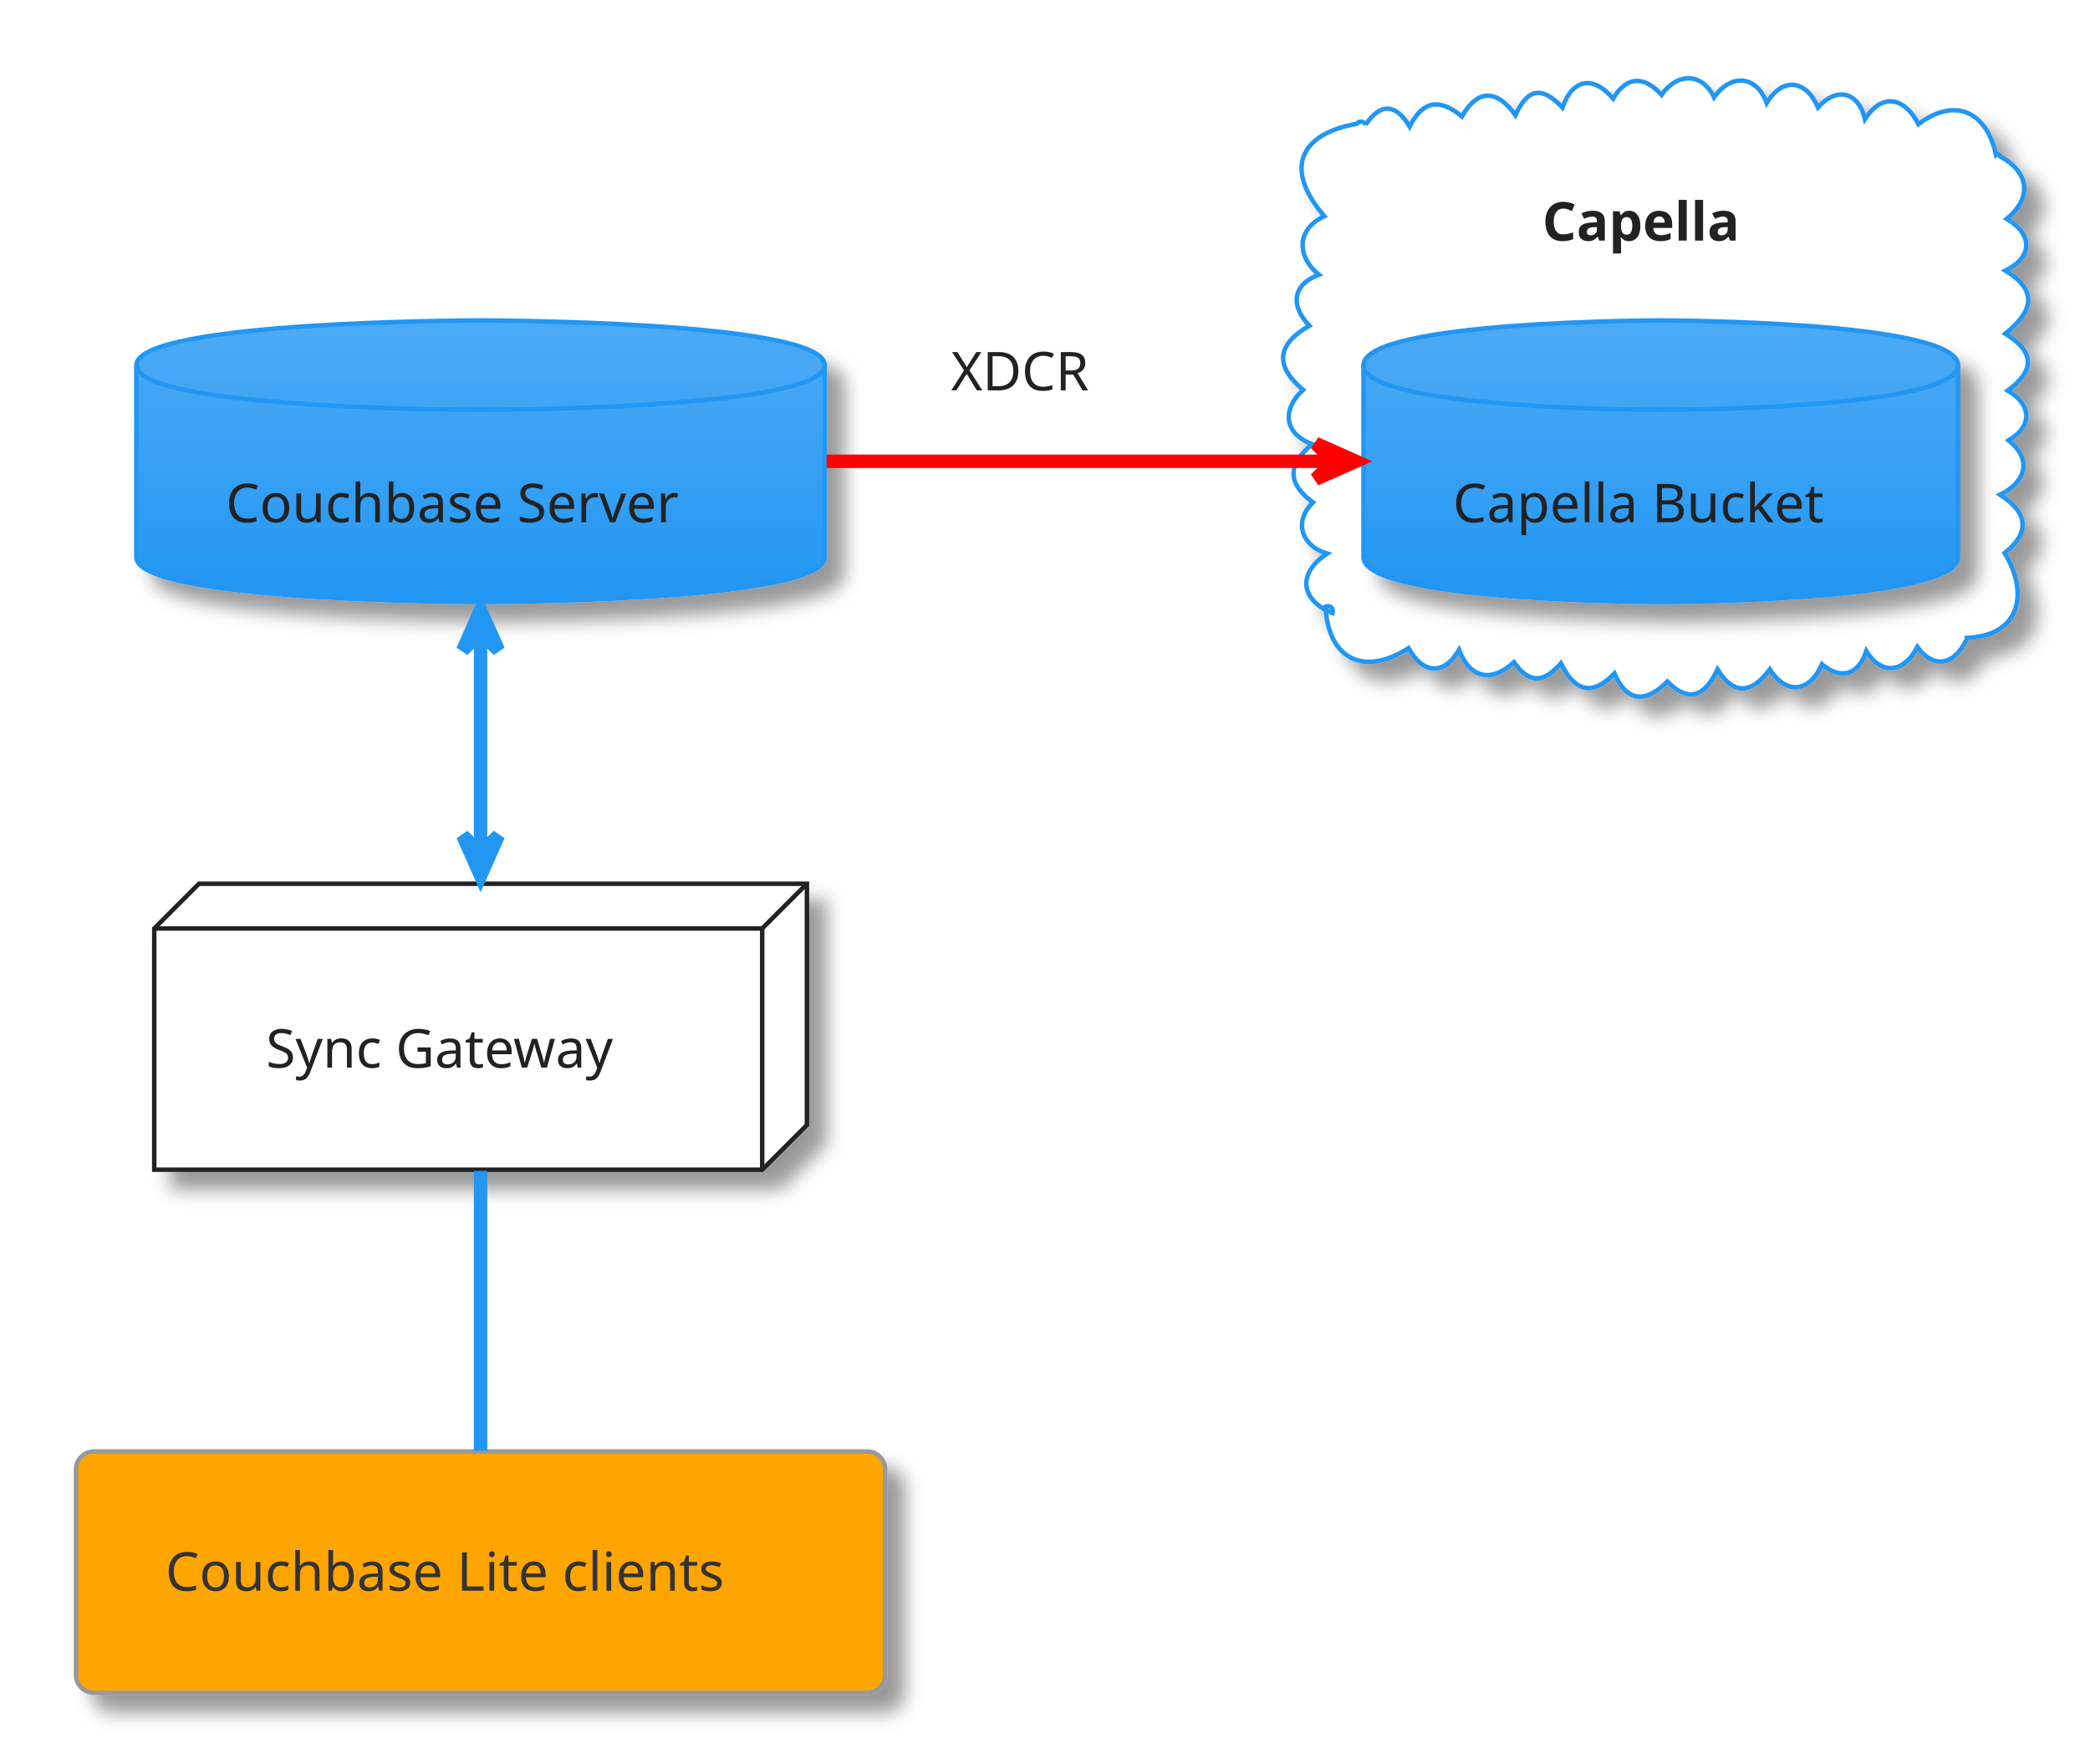
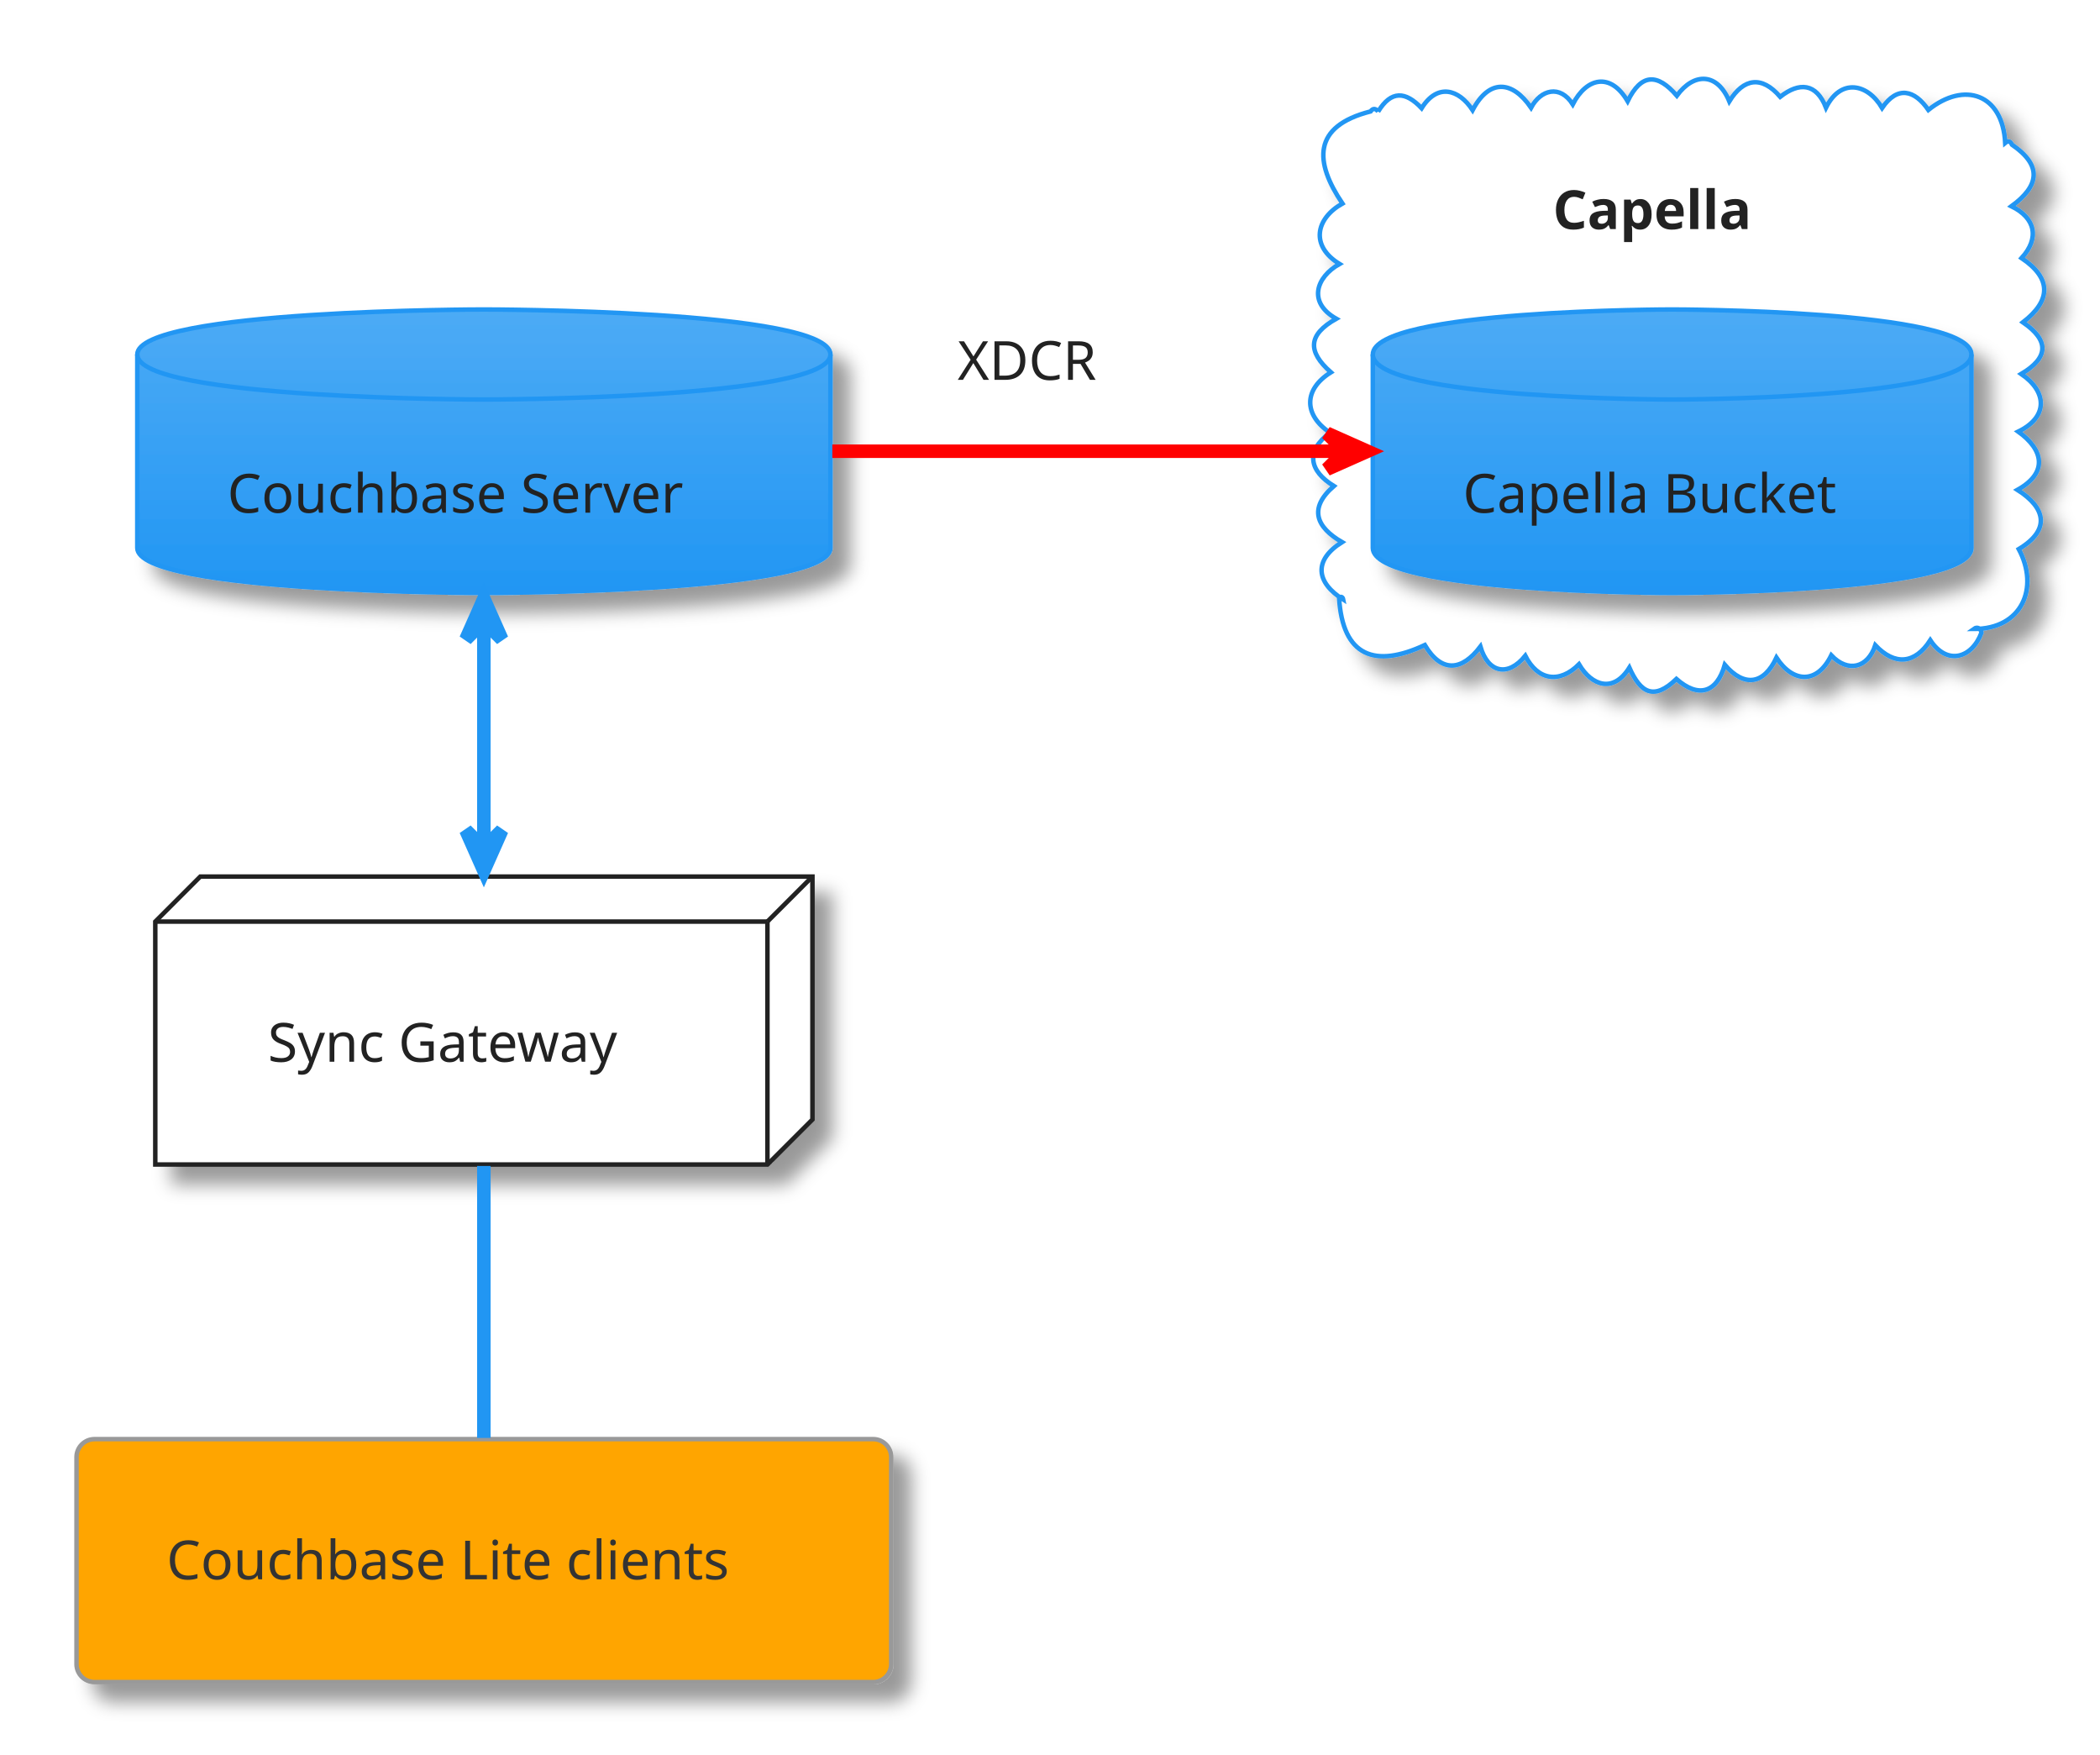
- <svg xmlns="http://www.w3.org/2000/svg" contentStyleType="text/css" height="411.458px" preserveAspectRatio="none" style="width:487px;height:411px;" version="1.1" viewBox="0 0 487 411" width="487.5px" zoomAndPan="magnify">
+ <svg xmlns="http://www.w3.org/2000/svg" contentStyleType="text/css" height="406.25px" preserveAspectRatio="none" style="width:486px;height:406px;" version="1.1" viewBox="0 0 486 406" width="486.458px" zoomAndPan="magnify">
  <defs>
-     <linearGradient id="g1j157a3t0ie0x0" x1="50%" x2="50%" y1="0%" y2="100%">
+     <linearGradient id="g1rw5mpneizsoe0" x1="50%" x2="50%" y1="0%" y2="100%">
      <stop offset="0%" stop-color="#FFFFFF" />
      <stop offset="100%" stop-color="#FFFFFF" />
    </linearGradient>
-     <filter height="300%" id="f1j157a3t0ie0x" width="300%" x="-1" y="-1">
+     <filter height="300%" id="f1rw5mpneizsoe" width="300%" x="-1" y="-1">
      <feGaussianBlur result="blurOut" stdDeviation="2.083" />
      <feColorMatrix in="blurOut" result="blurOut2" type="matrix" values="0 0 0 0 0 0 0 0 0 0 0 0 0 0 0 0 0 0 .4 0" />
      <feOffset dx="4.167" dy="4.167" in="blurOut2" result="blurOut3" />
      <feBlend in="SourceGraphic" in2="blurOut3" mode="normal" />
    </filter>
-     <linearGradient id="g1j157a3t0ie0x1" x1="50%" x2="50%" y1="0%" y2="100%">
+     <linearGradient id="g1rw5mpneizsoe1" x1="50%" x2="50%" y1="0%" y2="100%">
      <stop offset="0%" stop-color="#4DABF5" />
      <stop offset="100%" stop-color="#2196F3" />
    </linearGradient>
  </defs>
  <g>
    <g id="cluster_Capella">
-       <path d="M318.191,29.078 C321.78,23.759 325.3,24.244 328.466,29.49 C331.524,23.314 335.585,22.898 340.652,27.141 C344.45,20.438 349.032,21.022 353.118,26.853 C355.991,20.468 359.333,20.049 364.078,25.052 C366.524,18.191 371.299,17.585 375.895,22.978 C379.071,17.527 383.235,17.727 387.177,22.097 C390.596,17.065 396.507,16.667 399.402,22.678 C403.156,17.252 409.222,17.326 411.666,24.006 C415.434,17.74 420.921,18.691 423.608,25.03 C427.96,20.135 433.022,21.322 434.56,27.752 C438.753,21.288 444.007,22.944 447.012,28.94 C455.68,22.396 462.995,26.174 465.104,36.13 C465.577,35.776 465.88,35.908 466.058,36.446 C472.787,40.041 473.653,46.067 467.576,50.997 C473.625,54.472 473.803,59.892 467.275,63.054 C475.341,67.988 473.339,72.832 467.256,77.747 C474.075,81.981 474.261,86.206 467.827,91.01 C473.329,94.22 473.804,99.213 468.014,102.605 C473.788,107.18 471.807,112.501 466.03,115.265 C472.241,119.272 473.404,123.874 467.093,128.861 C472.695,137.955 471.068,148.388 457.812,148.631 C458.241,148.709 458.276,148.977 458.078,149.302 C455.439,154.664 450.778,156.173 446.769,150.737 C443.944,156.368 438.647,157.814 434.879,151.69 C433.06,157.172 429.108,158.557 424.526,154.778 C421.8,161.172 416.336,162.149 412.394,155.95 C408.439,161.327 404.173,162.403 400.2,155.969 C397.507,161.702 393.892,164.198 388.507,158.796 C383.716,163.644 379.152,163.873 376.18,156.9 C370.875,162.492 366.779,160.863 363.731,154.541 C359.795,158.974 356.483,159.562 352.771,154.289 C347.586,159.054 342.578,158.192 339.985,151.417 C336.334,157.61 331.449,156.899 328.213,151.013 C318.016,157.562 309.521,153.859 308.854,141.339 C310.003,140.93 310.796,141.724 310.501,142.87 C302.826,139.721 302.339,133.456 309.255,128.996 C303.438,127.296 301.214,121.682 305.944,117.056 C299.796,112.602 300.081,108.068 305.8,103.488 C299.047,101.037 298.741,95.279 303.648,90.845 C296.845,85.127 297.61,80.206 305.114,75.89 C300.845,71.512 300.852,66.378 307.344,64.022 C302.174,59.838 301.93,53.47 308.604,50.381 C299.417,39.799 302.249,31.339 316.146,28.839 C316.776,28.045 317.757,28.195 318.191,29.078 " fill="url(#g1j157a3t0ie0x0)" filter="url(#f1j157a3t0ie0x)" style="stroke:#2196F3;stroke-width:1.042;" />
-       <text fill="#222222" font-family="&quot;Verdana&quot;" font-size="12.5" font-weight="bold" lengthAdjust="spacing" textLength="55.208" x="359.375" y="56.067">Capella</text>
+       <path d="M318.93,25.837 C321.955,20.864 325.276,21.102 329.005,25.042 C332.624,19.211 337.59,20.572 340.805,25.486 C344.613,18.22 349.963,18.561 354.333,24.927 C356.569,20.735 361.024,19.502 363.983,24.138 C367.193,17.902 372.737,16.691 376.68,23.42 C379.851,16.941 383.58,16.942 388.064,22.14 C392.08,16.667 397.494,16.846 400.208,23.449 C403.554,18.052 407.727,17.453 411.991,22.403 C416.399,18.942 420.349,19.209 422.59,24.91 C425.998,18.011 432.233,19.321 435.572,24.981 C439.159,19.736 443.112,20.833 446.279,25.438 C454.619,18.727 463.473,21.732 464.062,33.073 C464.755,32.488 465.279,32.7 465.623,33.474 C472.697,38.318 471.971,43.006 465.497,47.73 C471.062,50.436 472.065,55.097 467.845,59.72 C474.881,64.451 474.671,69.562 468.161,74.581 C474.287,78.779 474.155,82.751 467.765,86.534 C473.76,90.61 474.097,96.472 467.073,99.873 C472.897,104.042 474.078,109.36 466.895,113.356 C473.447,117.513 474.623,122.594 467.198,127.06 C471.998,136.035 467.946,145.58 456.771,145.542 C457.653,144.899 458.447,145.46 458.563,146.406 C456.389,152.273 450.625,154.087 446.726,148.133 C443.169,153.669 438.501,154.055 433.997,149.304 C432.269,154.547 427.674,155.717 423.812,151.635 C420.514,158.359 414.96,158.034 411.121,152.181 C408.197,158.417 403.676,159.063 399.168,153.833 C397.299,160.354 393.054,161.577 387.967,157.115 C382.748,162.141 379.675,160.331 377.079,154.487 C373.394,160.406 368.38,158.722 365.426,153.708 C360.898,158.238 355.908,157.463 352.995,151.748 C348.958,156.714 344.381,155.686 342.604,149.619 C338.353,155.214 333.655,155.82 329.744,149.26 C318.337,154.605 310.689,152.04 309.896,138.25 C310.432,137.959 310.755,138.179 310.861,138.738 C304.589,134.789 303.88,129.666 310.586,125.447 C304.642,122.002 302.737,117.64 308.702,112.468 C303.008,108.961 302.026,104.464 307.788,100.11 C301.639,95.988 301.683,90.074 308.012,86.153 C302.488,81.279 302.742,77.424 309.252,73.754 C302.593,69.986 304.574,64.129 310.003,61.078 C303.226,56.93 304.435,50.614 310.678,47.095 C304.233,37.503 303.609,29.258 317.188,25.782 C317.721,24.974 318.446,25.083 318.93,25.837 " fill="url(#g1rw5mpneizsoe0)" filter="url(#f1rw5mpneizsoe)" style="stroke:#2196F3;stroke-width:1.042;" />
+       <text fill="#222222" font-family="Verdana" font-size="12.5" font-weight="bold" lengthAdjust="spacing" textLength="55.208" x="359.375" y="53.009">Capella</text>
+     </g>
+     <g id="elem_Cap">
+       <path d="M317.708,82.031 C317.708,71.615 386.979,71.615 386.979,71.615 C386.979,71.615 456.25,71.615 456.25,82.031 L456.25,126.791 C456.25,137.207 386.979,137.207 386.979,137.207 C386.979,137.207 317.708,137.207 317.708,126.791 L317.708,82.031 " fill="url(#g1rw5mpneizsoe1)" filter="url(#f1rw5mpneizsoe)" style="stroke:#2196F3;stroke-width:1.042;" />
+       <path d="M317.708,82.031 C317.708,92.448 386.979,92.448 386.979,92.448 C386.979,92.448 456.25,92.448 456.25,82.031 " fill="none" style="stroke:#2196F3;stroke-width:1.042;" />
+       <text fill="#222222" font-family="Verdana" font-size="12.5" lengthAdjust="spacing" textLength="96.875" x="338.542" y="118.634">Capella Bucket</text>
    </g>
    <g id="elem_CB">
-       <path d="M31.771,85.089 C31.771,74.672 111.979,74.672 111.979,74.672 C111.979,74.672 192.188,74.672 192.188,85.089 L192.188,129.848 C192.188,140.265 111.979,140.265 111.979,140.265 C111.979,140.265 31.771,140.265 31.771,129.848 L31.771,85.089 " fill="url(#g1j157a3t0ie0x1)" filter="url(#f1j157a3t0ie0x)" style="stroke:#2196F3;stroke-width:1.042;" />
-       <path d="M31.771,85.089 C31.771,95.505 111.979,95.505 111.979,95.505 C111.979,95.505 192.188,95.505 192.188,85.089 " fill="none" style="stroke:#2196F3;stroke-width:1.042;" />
-       <text fill="#222222" font-family="&quot;Verdana&quot;" font-size="12.5" lengthAdjust="spacing" textLength="118.75" x="52.604" y="121.692">Couchbase Server</text>
+       <path d="M31.771,82.031 C31.771,71.615 111.979,71.615 111.979,71.615 C111.979,71.615 192.188,71.615 192.188,82.031 L192.188,126.791 C192.188,137.207 111.979,137.207 111.979,137.207 C111.979,137.207 31.771,137.207 31.771,126.791 L31.771,82.031 " fill="url(#g1rw5mpneizsoe1)" filter="url(#f1rw5mpneizsoe)" style="stroke:#2196F3;stroke-width:1.042;" />
+       <path d="M31.771,82.031 C31.771,92.448 111.979,92.448 111.979,92.448 C111.979,92.448 192.188,92.448 192.188,82.031 " fill="none" style="stroke:#2196F3;stroke-width:1.042;" />
+       <text fill="#222222" font-family="Verdana" font-size="12.5" lengthAdjust="spacing" textLength="118.75" x="52.604" y="118.634">Couchbase Server</text>
    </g>
    <g id="elem_SGW">
-       <polygon fill="url(#g1j157a3t0ie0x0)" filter="url(#f1j157a3t0ie0x)" points="35.938,216.339,46.354,205.922,188.021,205.922,188.021,262.14,177.604,272.556,35.938,272.556,35.938,216.339" style="stroke:#222222;stroke-width:1.042;" />
-       <line style="stroke:#222222;stroke-width:1.042;" x1="177.604" x2="188.021" y1="216.339" y2="205.922" />
-       <line style="stroke:#222222;stroke-width:1.042;" x1="35.938" x2="177.604" y1="216.339" y2="216.339" />
-       <line style="stroke:#222222;stroke-width:1.042;" x1="177.604" x2="177.604" y1="216.339" y2="272.556" />
-       <text fill="#222222" font-family="&quot;Verdana&quot;" font-size="12.5" lengthAdjust="spacing" textLength="89.583" x="61.979" y="248.775">Sync Gateway</text>
-     </g>
-     <g id="elem_Cap">
-       <path d="M317.708,85.089 C317.708,74.672 386.979,74.672 386.979,74.672 C386.979,74.672 456.25,74.672 456.25,85.089 L456.25,129.848 C456.25,140.265 386.979,140.265 386.979,140.265 C386.979,140.265 317.708,140.265 317.708,129.848 L317.708,85.089 " fill="url(#g1j157a3t0ie0x1)" filter="url(#f1j157a3t0ie0x)" style="stroke:#2196F3;stroke-width:1.042;" />
-       <path d="M317.708,85.089 C317.708,95.505 386.979,95.505 386.979,95.505 C386.979,95.505 456.25,95.505 456.25,85.089 " fill="none" style="stroke:#2196F3;stroke-width:1.042;" />
-       <text fill="#222222" font-family="&quot;Verdana&quot;" font-size="12.5" lengthAdjust="spacing" textLength="96.875" x="338.542" y="121.692">Capella Bucket</text>
+       <polygon fill="url(#g1rw5mpneizsoe0)" filter="url(#f1rw5mpneizsoe)" points="35.938,213.25,46.354,202.834,188.021,202.834,188.021,259.051,177.604,269.468,35.938,269.468,35.938,213.25" style="stroke:#222222;stroke-width:1.042;" />
+       <line style="stroke:#222222;stroke-width:1.042;" x1="177.604" x2="188.021" y1="213.25" y2="202.834" />
+       <line style="stroke:#222222;stroke-width:1.042;" x1="35.938" x2="177.604" y1="213.25" y2="213.25" />
+       <line style="stroke:#222222;stroke-width:1.042;" x1="177.604" x2="177.604" y1="213.25" y2="269.468" />
+       <text fill="#222222" font-family="Verdana" font-size="12.5" lengthAdjust="spacing" textLength="89.583" x="61.979" y="245.686">Sync Gateway</text>
    </g>
    <g id="elem_Clients">
-       <rect fill="#FFA500" filter="url(#f1j157a3t0ie0x)" height="56.217" rx="4.167" ry="4.167" style="stroke:#999999;stroke-width:1.042;" width="188.542" x="17.708" y="338.214" />
-       <text fill="#333333" font-family="&quot;Verdana&quot;" font-size="12.5" lengthAdjust="spacing" textLength="146.875" x="38.542" y="370.65">Couchbase Lite clients</text>
+       <rect fill="#FFA500" filter="url(#f1rw5mpneizsoe)" height="56.217" rx="4.167" ry="4.167" style="stroke:#999999;stroke-width:1.042;" width="188.542" x="17.708" y="333.011" />
+       <text fill="#333333" font-family="Verdana" font-size="12.5" lengthAdjust="spacing" textLength="146.875" x="38.542" y="365.447">Couchbase Lite clients</text>
    </g>
    <g id="link_CB_SGW">
-       <path d="M111.979,147.266 C111.979,163.683 111.979,182.787 111.979,199.224 " fill="none" id="CB-SGW" style="stroke:#2196F3;stroke-width:3.125;" />
-       <polygon fill="#2196F3" points="111.979,142.162,107.812,151.537,111.979,147.37,116.146,151.537,111.979,142.162" style="stroke:#2196F3;stroke-width:3.125;" />
-       <polygon fill="#2196F3" points="111.979,204.047,116.146,194.672,111.979,198.839,107.812,194.672,111.979,204.047" style="stroke:#2196F3;stroke-width:3.125;" />
+       <path d="M111.979,143.698 C111.979,160.344 111.979,179.823 111.979,196.521 " fill="none" id="CB-SGW" style="stroke:#2196F3;stroke-width:3.125;" />
+       <polygon fill="#2196F3" points="111.979,138.552,107.812,147.927,111.979,143.761,116.146,147.927,111.979,138.552" style="stroke:#2196F3;stroke-width:3.125;" />
+       <polygon fill="#2196F3" points="111.979,201.49,116.146,192.115,111.979,196.281,107.812,192.115,111.979,201.49" style="stroke:#2196F3;stroke-width:3.125;" />
    </g>
    <g id="link_SGW_Clients">
-       <path d="M111.979,272.818 C111.979,293.068 111.979,318.828 111.979,338.016 " fill="none" id="SGW-Clients" style="stroke:#2196F3;stroke-width:3.125;" />
+       <path d="M111.979,269.802 C111.979,289.427 111.979,314.125 111.979,332.729 " fill="none" id="SGW-Clients" style="stroke:#2196F3;stroke-width:3.125;" />
    </g>
    <g id="link_CB_Cap">
-       <path d="M192.625,107.485 C229.927,107.485 274,107.485 310.74,107.485 " fill="none" id="CB-to-Cap" style="stroke:#FF0000;stroke-width:3.125;" />
-       <polygon fill="#FF0000" points="315.938,107.485,306.562,103.318,310.729,107.485,306.562,111.651,315.938,107.485" style="stroke:#FF0000;stroke-width:3.125;" />
-       <text fill="#222222" font-family="&quot;Verdana&quot;" font-size="12.5" lengthAdjust="spacing" textLength="33.333" x="221.615" y="90.963">XDCR</text>
+       <path d="M192.625,104.417 C230.24,104.417 274.74,104.417 311.656,104.417 " fill="none" id="CB-to-Cap" style="stroke:#FF0000;stroke-width:3.125;" />
+       <polygon fill="#FF0000" points="316.469,104.417,307.094,100.25,311.26,104.417,307.094,108.584,316.469,104.417" style="stroke:#FF0000;stroke-width:3.125;" />
+       <text fill="#222222" font-family="Verdana" font-size="12.5" lengthAdjust="spacing" textLength="33.333" x="221.615" y="87.895">XDCR</text>
    </g>
  </g>
</svg>
